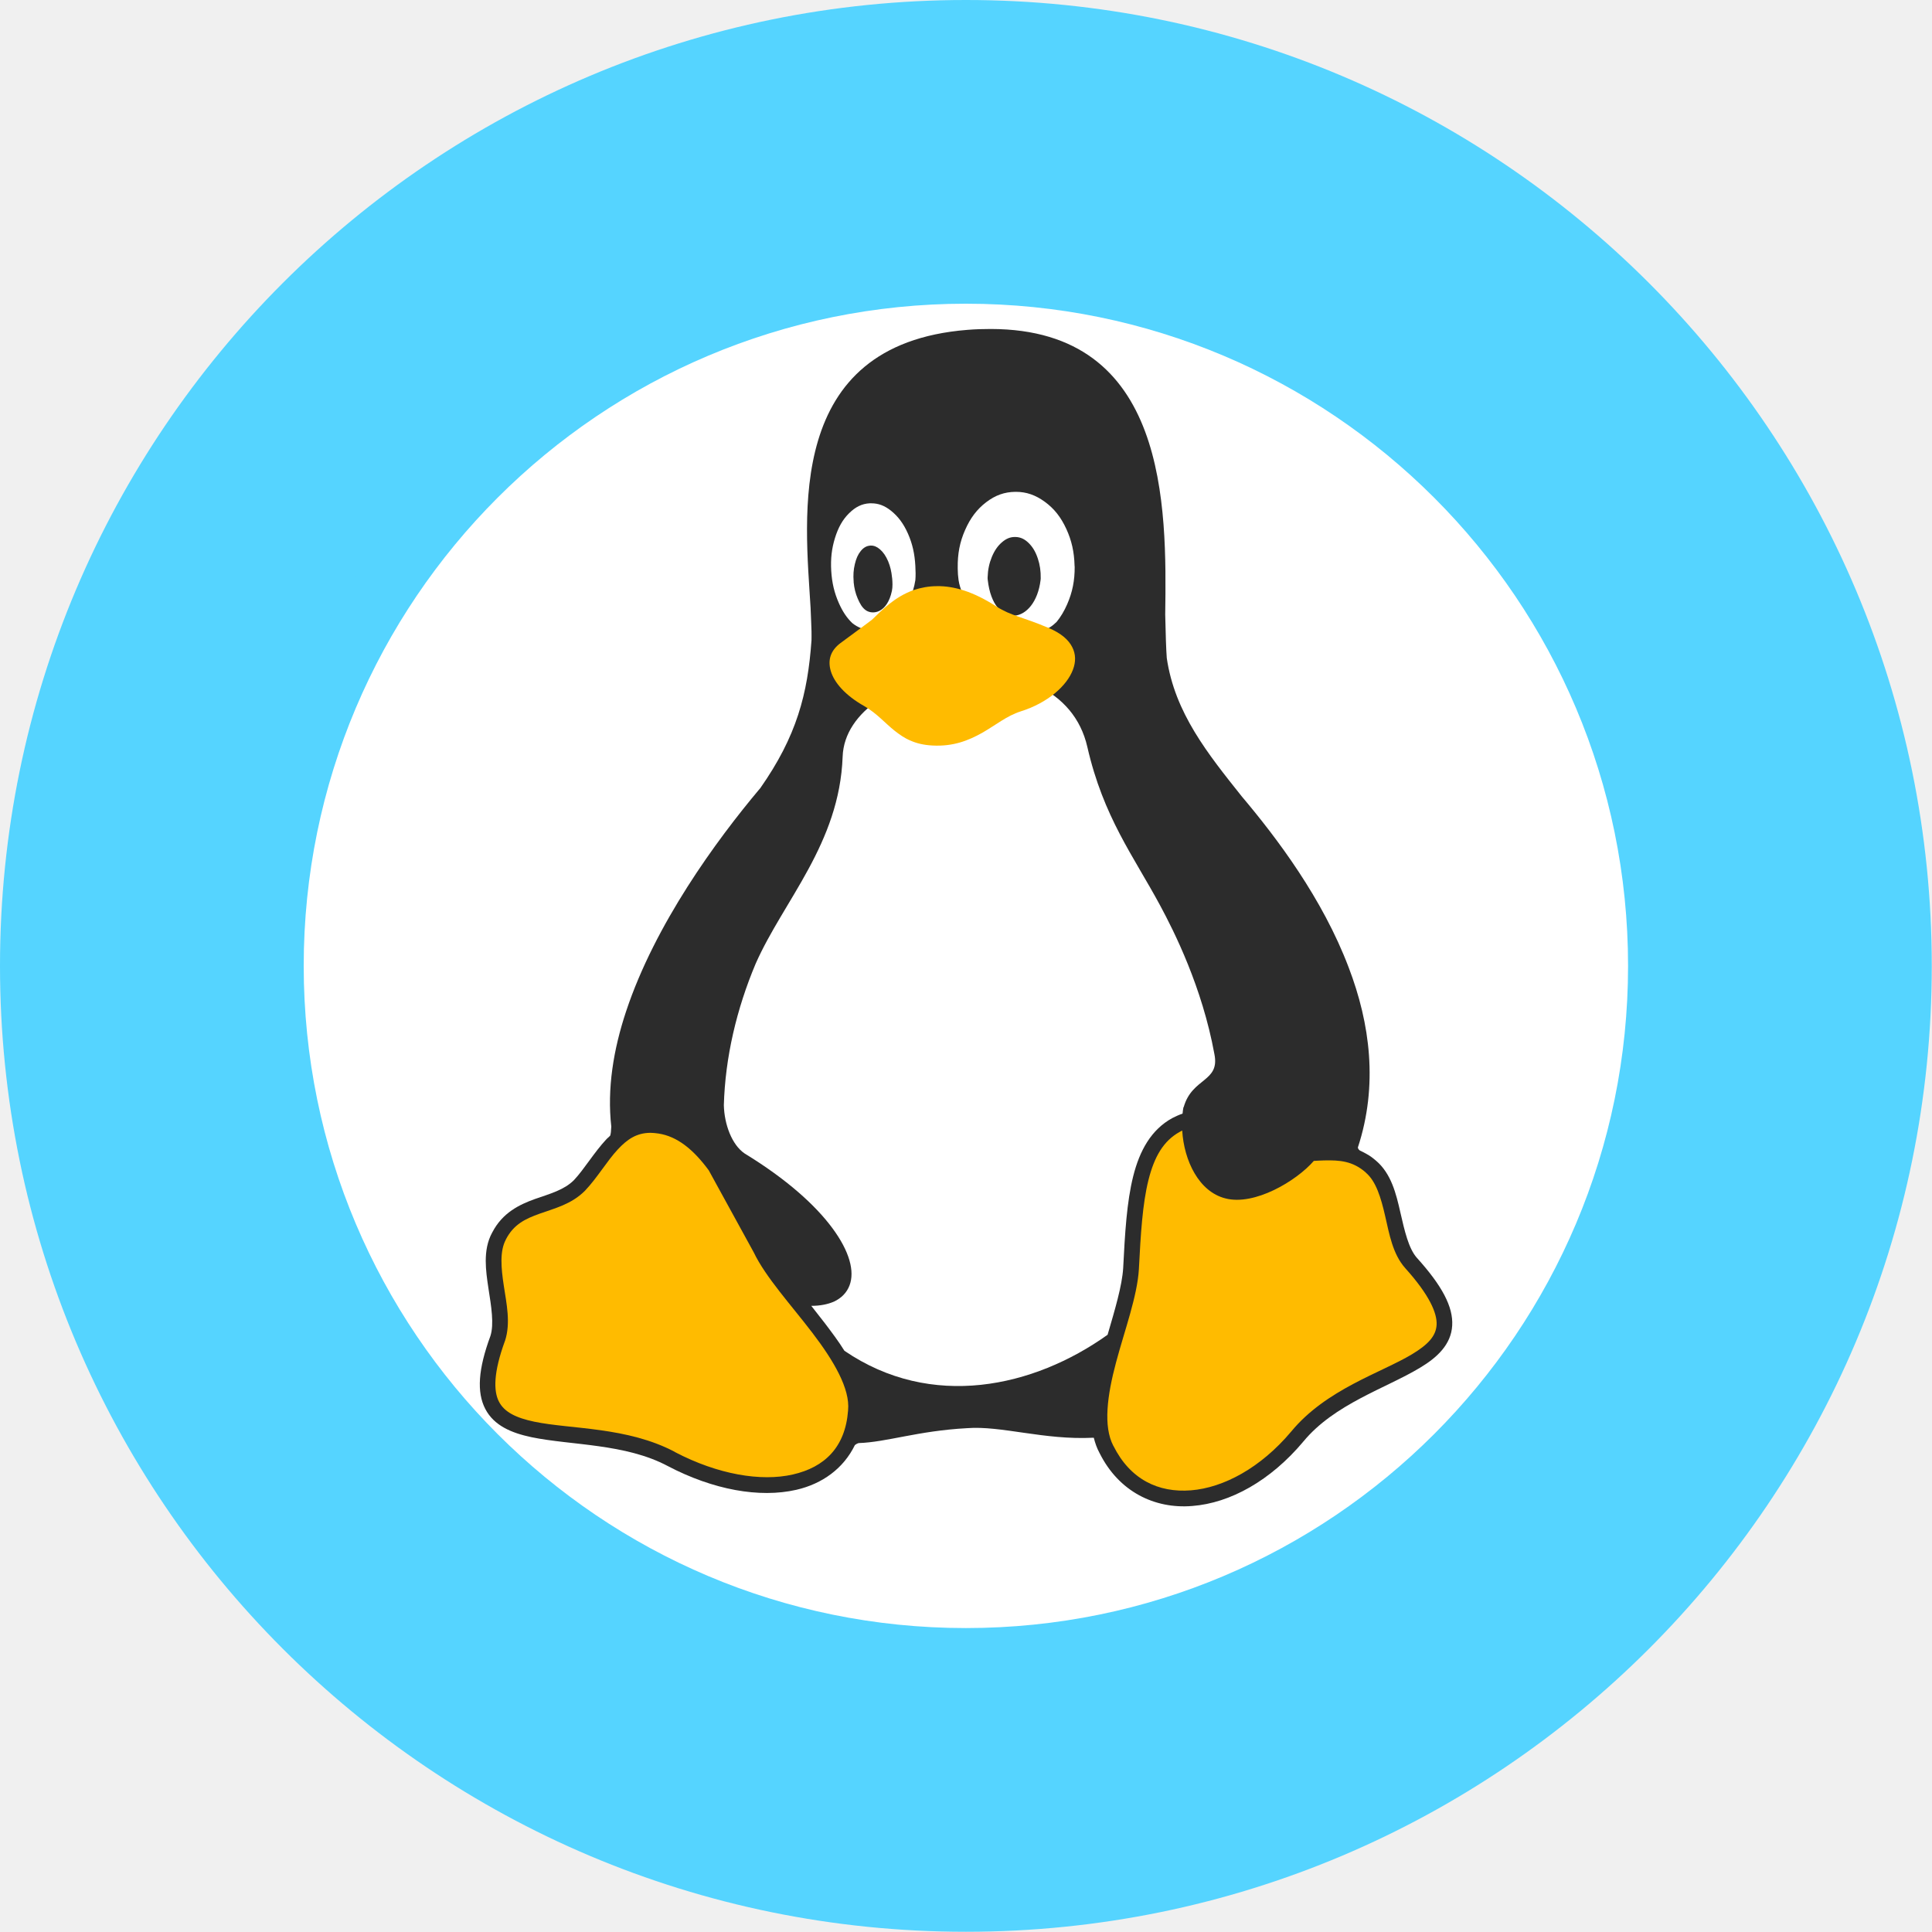
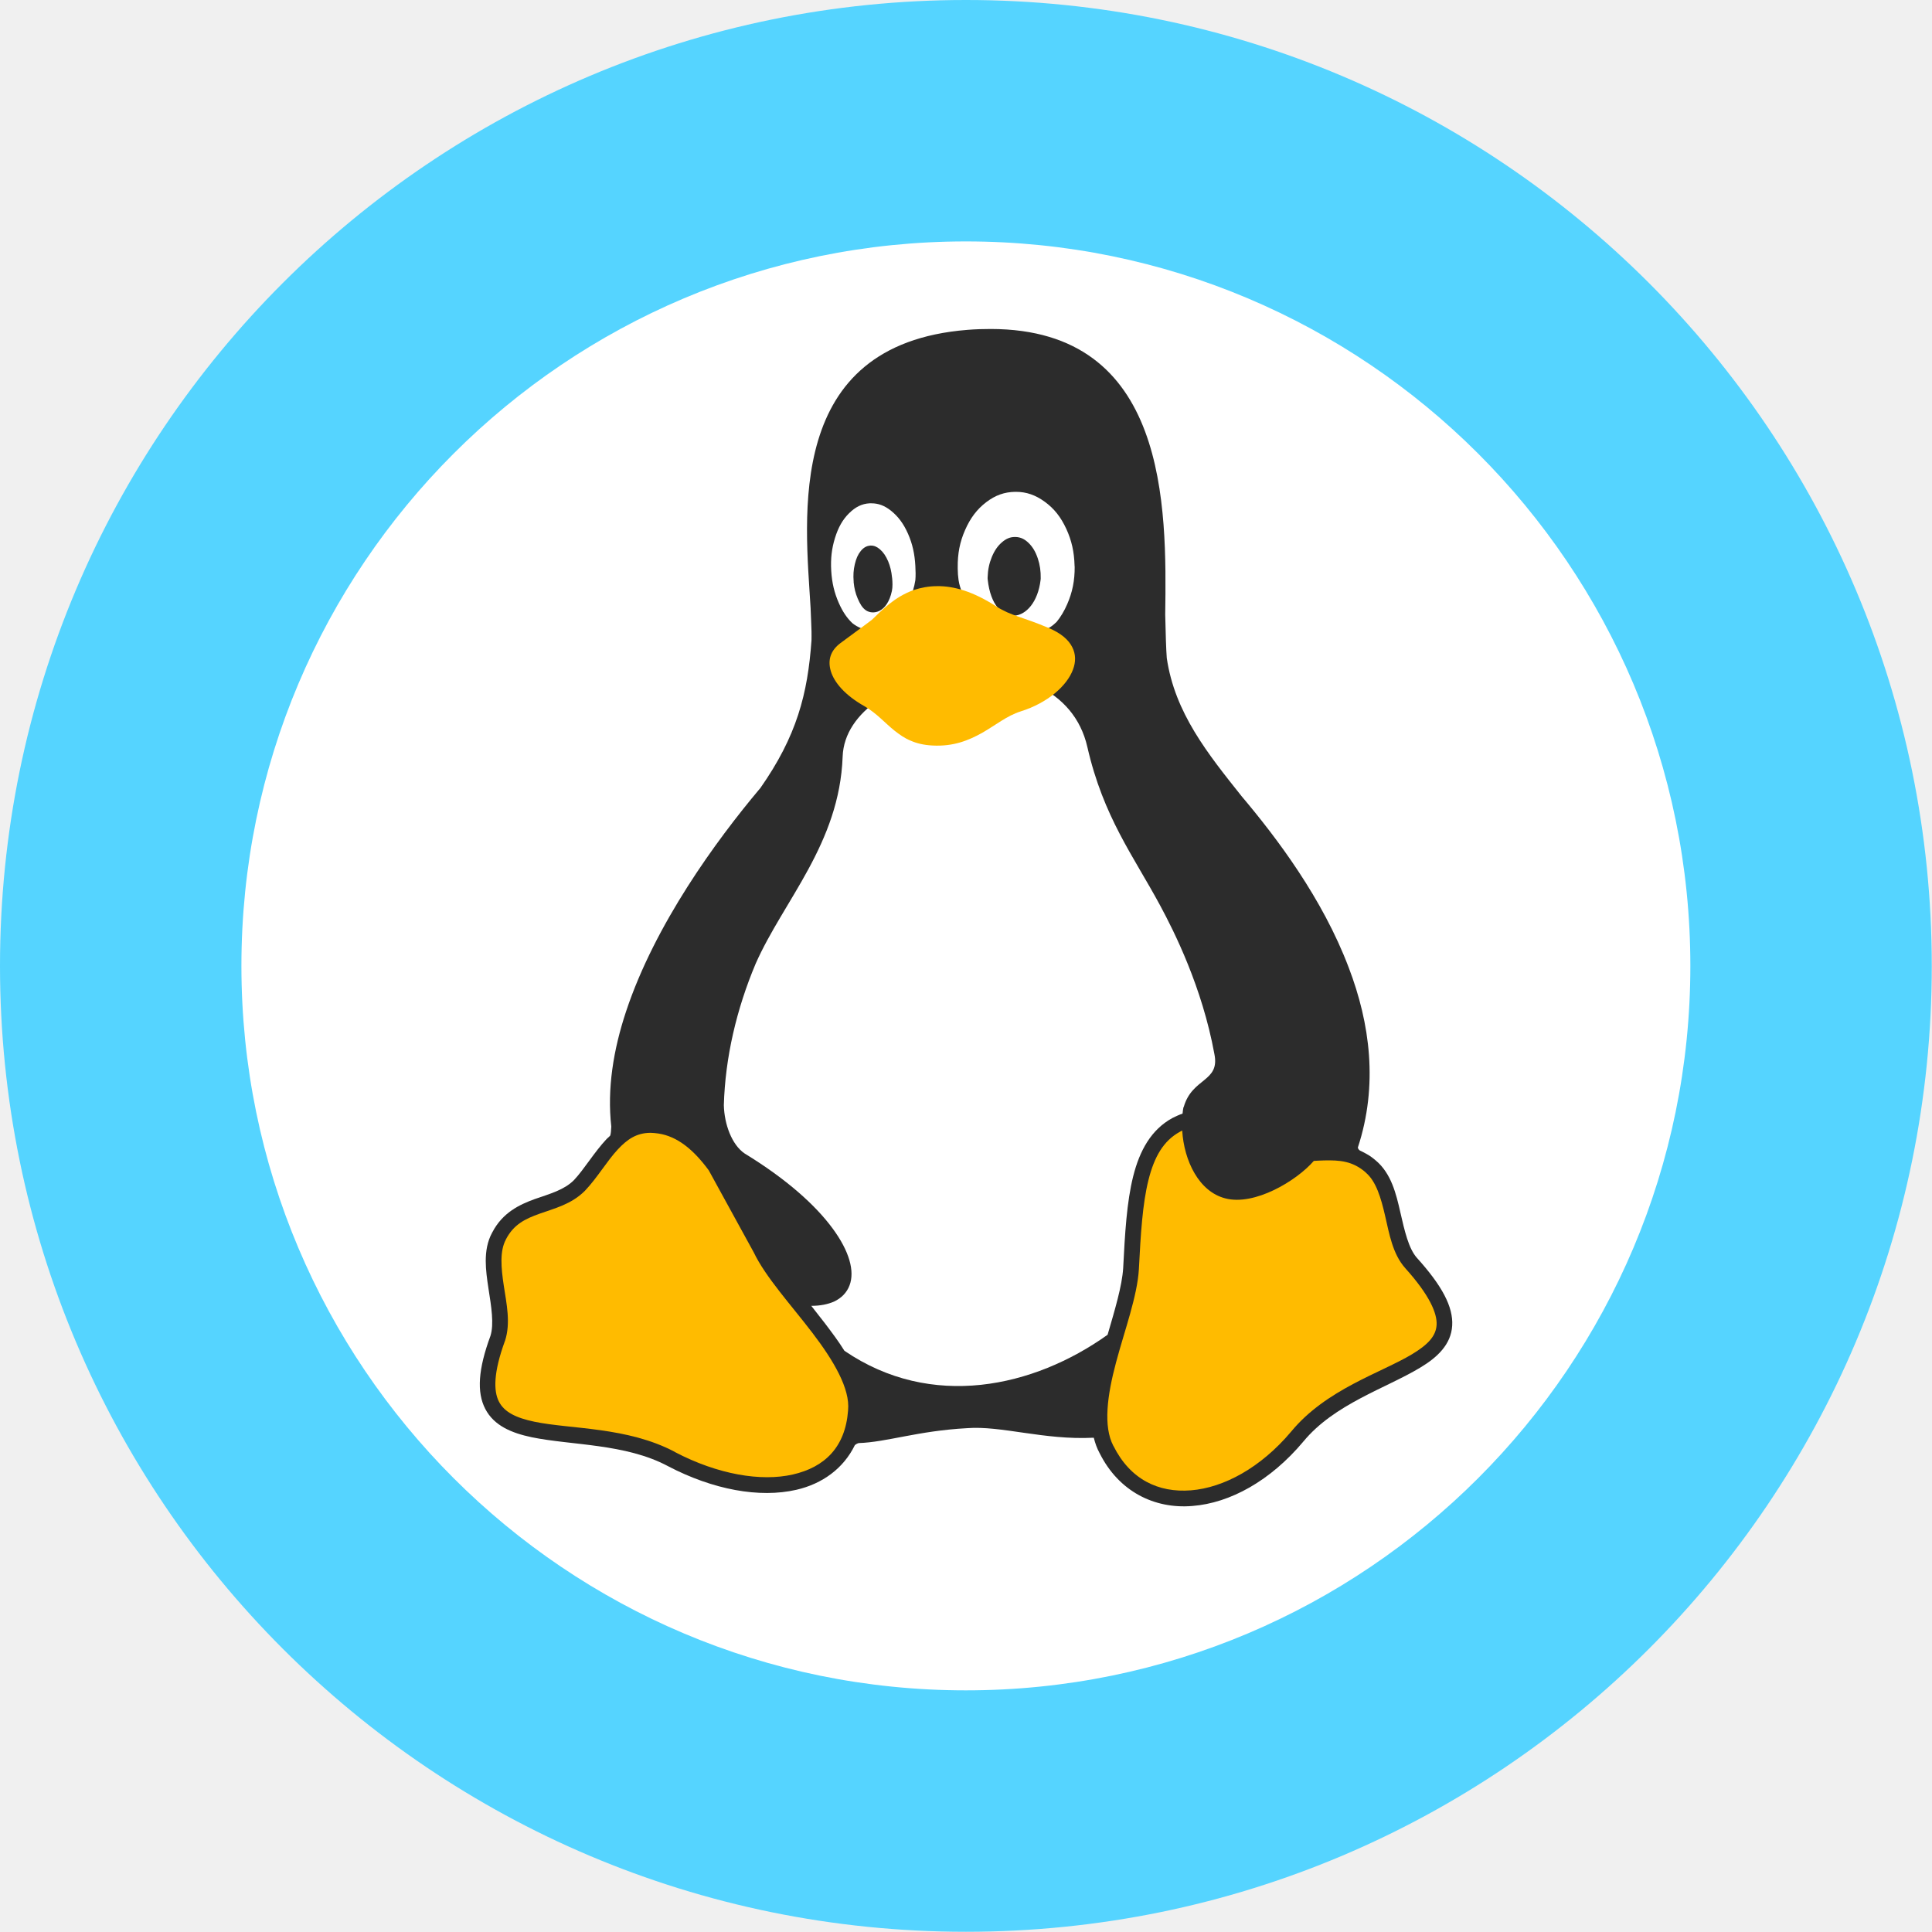
<svg xmlns="http://www.w3.org/2000/svg" width="32" height="32" version="1.1" viewBox="0 0 8.467 8.467" id="svg371">
  <defs id="defs37">
    <style id="current-color-scheme" type="text/css">.ColorScheme-Text { color:#565656; } .ColorScheme-Highlight { color:#5294e2; }</style>
    <style type="text/css" id="style13">.ColorScheme-Text { color:#565656; } .ColorScheme-Highlight { color:#5294e2; }</style>
    <style type="text/css" id="style15">.ColorScheme-Text { color:#565656; } .ColorScheme-Highlight { color:#5294e2; }</style>
    <style type="text/css" id="style17">.ColorScheme-Text { color:#565656; } .ColorScheme-Highlight { color:#5294e2; }</style>
    <style type="text/css" id="style19">.ColorScheme-Text { color:#565656; } .ColorScheme-Highlight { color:#5294e2; }</style>
    <style type="text/css" id="style21">.ColorScheme-Text { color:#565656; } .ColorScheme-Highlight { color:#5294e2; }</style>
    <style type="text/css" id="style23">.ColorScheme-Text { color:#565656; } .ColorScheme-Highlight { color:#5294e2; }</style>
    <style type="text/css" id="style25">.ColorScheme-Text { color:#565656; } .ColorScheme-Highlight { color:#5294e2; }</style>
    <style type="text/css" id="style27">.ColorScheme-Text { color:#565656; } .ColorScheme-Highlight { color:#5294e2; }</style>
    <style type="text/css" id="style29" />
    <style type="text/css" id="style31" />
    <style type="text/css" id="style33">.ColorScheme-Text { color:#565656; } .ColorScheme-Highlight { color:#5294e2; }</style>
    <style type="text/css" id="style35">.ColorScheme-Text { color:#565656; } .ColorScheme-Highlight { color:#5294e2; }</style>
  </defs>
  <path id="path956" d="" style="fill:#ffbb00;fill-opacity:1;stroke-width:0" />
  <path id="path958" d="" style="fill:#ffbb00;fill-opacity:1" />
  <path id="path960" d="" style="fill:#ffbb00;fill-opacity:1" />
  <path id="path962" d="" style="fill:#ffbb00;fill-opacity:1" />
  <path id="path964" d="" style="fill:#ffbb00;fill-opacity:1" />
  <path id="path966" d="" style="fill:#ffbb00;fill-opacity:1;stroke-width:0" />
  <path id="path968" d="" style="fill:#ffbb00;fill-opacity:1;stroke-width:0" />
-   <g id="g963">
+   <g id="g904">
    <circle cx="4.233" cy="4.233" r="4.233" style="fill:#55d4ff;fill-opacity:1;fill-rule:evenodd;stroke-width:0.265;paint-order:stroke fill markers" id="circle91" />
-     <g id="g950">
-       <circle style="fill:#ffffff;stroke:#55d4ff;stroke-width:0.545;stroke-linecap:round;paint-order:stroke markers fill" id="path869" cx="4.233" cy="4.233" r="2.902" />
+     <g id="g891">
+       <circle style="fill:#ffffff;stroke:none;stroke-width:0.596;stroke-linecap:round;paint-order:stroke markers fill" id="path869" cx="4.233" cy="4.233" r="3.175" />
      <g id="g895" transform="matrix(0.9749439,0,0,0.9749439,0.1060712,0.02323279)">
        <g id="g886">
          <path id="path970" style="fill:#2c2c2c;fill-opacity:1;stroke-width:0.006" d="m 4.345,1.455 c -0.034,-6.36e-5 -0.069,0.001 -0.106,0.004 -0.825,0.066 -0.728,0.843 -0.704,1.251 3.93e-5,9.004e-4 2.44e-5,0.002 7.94e-5,0.003 0.002,0.041 0.003,0.075 0.004,0.102 1.1e-6,3.98e-5 -7e-7,1.154e-4 0,1.552e-4 3.7e-6,5.213e-4 -1.4e-6,0.001 0,0.002 3.186e-4,0.015 -3.93e-5,0.025 -7.87e-5,0.037 -0.017,0.241 -0.066,0.431 -0.231,0.666 -5.103e-4,7.035e-4 -0.001,0.001 -0.002,0.002 -0.195,0.232 -0.47,0.608 -0.6,0.999 -0.058,0.174 -0.086,0.35 -0.067,0.519 -8.384e-4,0.019 -0.002,0.033 -0.005,0.041 -0.005,0.005 -0.011,0.01 -0.016,0.015 -0.057,0.061 -0.1,0.135 -0.147,0.185 -0.044,0.044 -0.107,0.061 -0.176,0.085 -0.069,0.025 -0.145,0.061 -0.191,0.15 0,0 -7.96e-5,7.96e-5 -7.96e-5,7.96e-5 -5.97e-5,1.194e-4 -1.154e-4,2.785e-4 -2.348e-4,3.973e-4 -0.022,0.04 -0.029,0.084 -0.029,0.128 0,0.041 0.006,0.082 0.012,0.122 0.013,0.083 0.026,0.162 0.009,0.215 -0.055,0.149 -0.062,0.253 -0.023,0.328 0.039,0.075 0.118,0.108 0.208,0.127 0.179,0.037 0.422,0.028 0.613,0.13 l 0.002,-0.003 c 3.07e-5,1.39e-5 4.82e-5,7.96e-5 7.99e-5,7.96e-5 l -0.002,0.003 C 3.097,6.673 3.305,6.711 3.471,6.673 3.588,6.646 3.683,6.577 3.734,6.472 c 0.005,-0.004 0.01,-0.007 0.017,-0.009 0.126,-0.004 0.266,-0.055 0.487,-0.067 0.154,-0.012 0.346,0.054 0.567,0.043 l 0.003,1.592e-4 c 0.006,0.024 0.014,0.047 0.026,0.069 1.192e-4,1.99e-4 2.388e-4,4.265e-4 4.01e-4,6.197e-4 0.086,0.172 0.246,0.251 0.416,0.237 0.171,-0.013 0.352,-0.114 0.499,-0.289 l -0.003,-0.003 c 3.94e-5,-3.97e-5 1.188e-4,-1.193e-4 1.582e-4,-1.591e-4 l 0.003,0.003 C 5.889,6.287 6.121,6.217 6.275,6.124 6.352,6.078 6.414,6.02 6.419,5.935 6.424,5.851 6.374,5.756 6.26,5.63 6.26,5.63 6.26,5.63 6.26,5.63 6.223,5.588 6.205,5.509 6.186,5.426 6.167,5.342 6.145,5.252 6.077,5.194 c -1.188e-4,-1.194e-4 -3.579e-4,-2.388e-4 -4.738e-4,-3.974e-4 -0.014,-0.012 -0.027,-0.022 -0.042,-0.03 -0.01,-0.006 -0.021,-0.011 -0.031,-0.016 -9.477e-4,-9.368e-4 -0.002,-0.002 -0.003,-0.003 -6.562e-4,-7.036e-4 -0.002,-0.001 -0.002,-0.002 -0.002,-0.002 -0.002,-0.004 -0.003,-0.006 -1.593e-4,-5.687e-4 -3.586e-4,-0.001 -6.196e-4,-0.002 0.092,-0.28 0.055,-0.558 -0.041,-0.809 C 5.836,4.014 5.63,3.742 5.473,3.556 5.321,3.365 5.172,3.181 5.136,2.934 5.133,2.894 5.131,2.829 5.129,2.739 5.136,2.252 5.141,1.456 4.345,1.455 Z" />
          <path d="m 5.211,4.953 c -0.002,0.009 -0.003,0.019 -0.004,0.029 -0.015,0.005 -0.03,0.012 -0.046,0.02 -0.095,0.052 -0.147,0.146 -0.176,0.262 -0.029,0.116 -0.037,0.256 -0.045,0.413 v 1.234e-4 c -0.005,0.079 -0.037,0.186 -0.07,0.299 -0.332,0.237 -0.792,0.339 -1.183,0.072 -0.026,-0.042 -0.057,-0.083 -0.088,-0.124 -0.02,-0.026 -0.041,-0.052 -0.061,-0.078 0.04,6.17e-5 0.074,-0.007 0.102,-0.019 0.034,-0.016 0.058,-0.041 0.07,-0.073 C 3.734,5.691 3.71,5.601 3.633,5.497 3.557,5.394 3.428,5.277 3.238,5.161 v -6.16e-5 C 3.181,5.122 3.147,5.03 3.145,4.944 3.151,4.73 3.202,4.512 3.288,4.308 3.413,4.025 3.665,3.768 3.679,3.377 3.694,2.965 4.659,2.807 4.779,3.334 c 0.072,0.315 0.208,0.491 0.327,0.712 0.063,0.117 0.189,0.367 0.244,0.668 0.026,0.127 -0.1,0.105 -0.138,0.239 z" id="path980" style="fill:#ffffff;stroke-width:0.006" />
        </g>
        <path id="path972" style="fill:#ffbb00;fill-opacity:1;stroke-width:0.023" d="m 19.674,19.117 c -0.013,0.006 -0.026,0.014 -0.039,0.021 -0.278,0.152 -0.435,0.422 -0.535,0.822 -0.1,0.4 -0.132,0.917 -0.162,1.51 v 0.002 c -0.028,0.463 -0.241,1.033 -0.389,1.588 -0.148,0.555 -0.22,1.081 -0.045,1.414 v 0.002 h 0.002 c 0.283,0.567 0.761,0.798 1.316,0.754 0.555,-0.044 1.186,-0.383 1.703,-0.998 0.595,-0.721 1.527,-0.997 2.053,-1.314 0.263,-0.159 0.407,-0.303 0.418,-0.5 0.011,-0.197 -0.122,-0.507 -0.533,-0.963 -0.214,-0.241 -0.27,-0.578 -0.342,-0.889 -0.071,-0.31 -0.155,-0.588 -0.328,-0.734 v -0.002 c -0.225,-0.197 -0.446,-0.211 -0.709,-0.205 -0.057,0.001 -0.114,0.005 -0.174,0.008 -0.299,0.344 -1.01,0.766 -1.502,0.637 -0.45,-0.113 -0.703,-0.639 -0.734,-1.152 z m -9.037,0.039 c -0.237,0.002 -0.394,0.113 -0.551,0.281 -0.186,0.199 -0.347,0.48 -0.559,0.703 l -0.002,0.002 c -0.229,0.23 -0.521,0.299 -0.766,0.387 -0.245,0.088 -0.442,0.18 -0.576,0.439 v 0.002 c -0.105,0.195 -0.082,0.476 -0.035,0.783 0.047,0.308 0.119,0.636 0.021,0.936 v 0.002 l -0.002,0.002 c -0.196,0.536 -0.194,0.849 -0.102,1.029 0.092,0.18 0.293,0.277 0.602,0.342 0.617,0.129 1.58,0.085 2.389,0.514 0,0 0,0.002 0,0.002 0.731,0.382 1.462,0.504 2.002,0.381 0.54,-0.123 0.892,-0.462 0.939,-1.086 v -0.002 -0.002 c 0.037,-0.366 -0.244,-0.843 -0.607,-1.318 -0.363,-0.476 -0.793,-0.943 -0.996,-1.367 l -0.764,-1.393 c -0.264,-0.359 -0.539,-0.577 -0.854,-0.625 -0.047,-0.007 -0.091,-0.011 -0.133,-0.012 -0.003,2.56e-4 -0.005,2.56e-4 -0.008,0 z" transform="scale(0.2645833)" />
        <g id="g881">
          <path id="path984" style="fill:#ffffff;stroke-width:0.023" d="m 16.84,8.266 c -0.183,0.002 -0.339,0.056 -0.496,0.176 -0.157,0.12 -0.269,0.268 -0.359,0.473 -0.09,0.204 -0.128,0.404 -0.125,0.639 v 0.018 c 0.001,0.066 0.005,0.13 0.014,0.191 0.024,0.167 0.103,0.297 0.154,0.445 0.842,0.264 0.298,0.373 1.377,0.373 0.087,-0.053 0.093,-0.07 0.135,-0.105 0.07,-0.085 0.129,-0.184 0.18,-0.301 0.089,-0.204 0.129,-0.403 0.127,-0.639 -0.002,-0.006 -0.002,-0.012 -0.002,-0.018 C 17.839,9.288 17.796,9.094 17.705,8.896 17.612,8.694 17.498,8.55 17.338,8.434 17.181,8.32 17.027,8.266 16.848,8.266 Z m -2.477,0.195 c -0.132,0.007 -0.241,0.062 -0.35,0.17 -0.108,0.107 -0.182,0.238 -0.238,0.418 -0.056,0.18 -0.076,0.354 -0.064,0.557 v 0.002 c 0.012,0.203 0.053,0.375 0.129,0.547 0.064,0.145 0.137,0.254 0.23,0.342 0.098,0.078 0.21,0.119 0.32,0.119 0.323,0.001 0.674,-0.363 0.75,-0.848 0.007,-0.078 0.005,-0.157 0,-0.242 v -0.002 c -0.011,-0.203 -0.049,-0.375 -0.125,-0.547 -0.076,-0.172 -0.168,-0.293 -0.287,-0.389 -0.11,-0.088 -0.215,-0.127 -0.334,-0.127 -0.01,0 -0.021,-4.838e-4 -0.031,0 z m 2.467,0.572 c 0.004,0 0.01,-2.332e-4 0.014,0 0.083,0.003 0.151,0.034 0.221,0.102 0.069,0.068 0.118,0.15 0.156,0.264 0.036,0.108 0.051,0.214 0.049,0.338 -4.01e-4,0.009 -0.001,0.017 -0.002,0.025 -0.09,0.756 -0.8,0.866 -0.898,0 -0.003,-0.015 -0.002,-0.029 -0.002,-0.043 0.004,-0.13 0.027,-0.238 0.072,-0.348 0.046,-0.11 0.102,-0.19 0.176,-0.252 0.07,-0.059 0.136,-0.086 0.215,-0.086 z m -2.445,0.146 c 0.054,-4.74e-4 0.103,0.02 0.154,0.064 0.057,0.049 0.1,0.113 0.139,0.203 0.036,0.087 0.056,0.173 0.066,0.275 0,0.004 0.001,0.008 0.002,0.012 0.006,0.062 0.01,0.148 -0.004,0.215 -0.081,0.382 -0.328,0.41 -0.443,0.33 -0.062,-0.043 -0.101,-0.112 -0.139,-0.201 -0.037,-0.087 -0.058,-0.172 -0.068,-0.275 0,-0.004 0,-0.008 0,-0.012 -0.009,-0.107 -0.003,-0.2 0.02,-0.295 0.022,-0.095 0.053,-0.165 0.1,-0.223 0.047,-0.058 0.098,-0.087 0.158,-0.092 0.006,-4.373e-4 0.01,-0.002 0.016,-0.002 z" transform="scale(0.2645833)" />
          <path d="M 4.711,2.885 C 4.695,2.853 4.662,2.823 4.605,2.799 l -1.232e-4,-6.16e-5 -1.805e-4,-6.17e-5 C 4.488,2.749 4.437,2.745 4.371,2.703 4.265,2.634 4.177,2.61 4.104,2.611 4.065,2.611 4.031,2.618 4,2.628 3.911,2.659 3.852,2.723 3.815,2.758 l -6.19e-5,6.17e-5 c 0,6.16e-5 -6.13e-5,6.16e-5 -6.13e-5,1.233e-4 -0.007,0.007 -0.017,0.013 -0.039,0.03 -0.023,0.017 -0.057,0.042 -0.107,0.079 -0.044,0.033 -0.058,0.076 -0.043,0.126 0.015,0.05 0.063,0.108 0.152,0.158 l 1.232e-4,1.235e-4 1.805e-4,6.17e-5 c 0.055,0.032 0.092,0.076 0.135,0.11 0.022,0.017 0.044,0.033 0.071,0.044 0.027,0.012 0.059,0.02 0.099,0.022 0.094,0.005 0.162,-0.023 0.223,-0.057 0.061,-0.035 0.112,-0.077 0.172,-0.096 l 1.235e-4,-6.19e-5 1.294e-4,-6.16e-5 C 4.601,3.136 4.687,3.059 4.714,2.987 4.728,2.951 4.727,2.916 4.711,2.885 Z" id="path976" style="fill:#ffbb00;fill-opacity:1;stroke-width:0.006" />
        </g>
      </g>
    </g>
  </g>
</svg>
